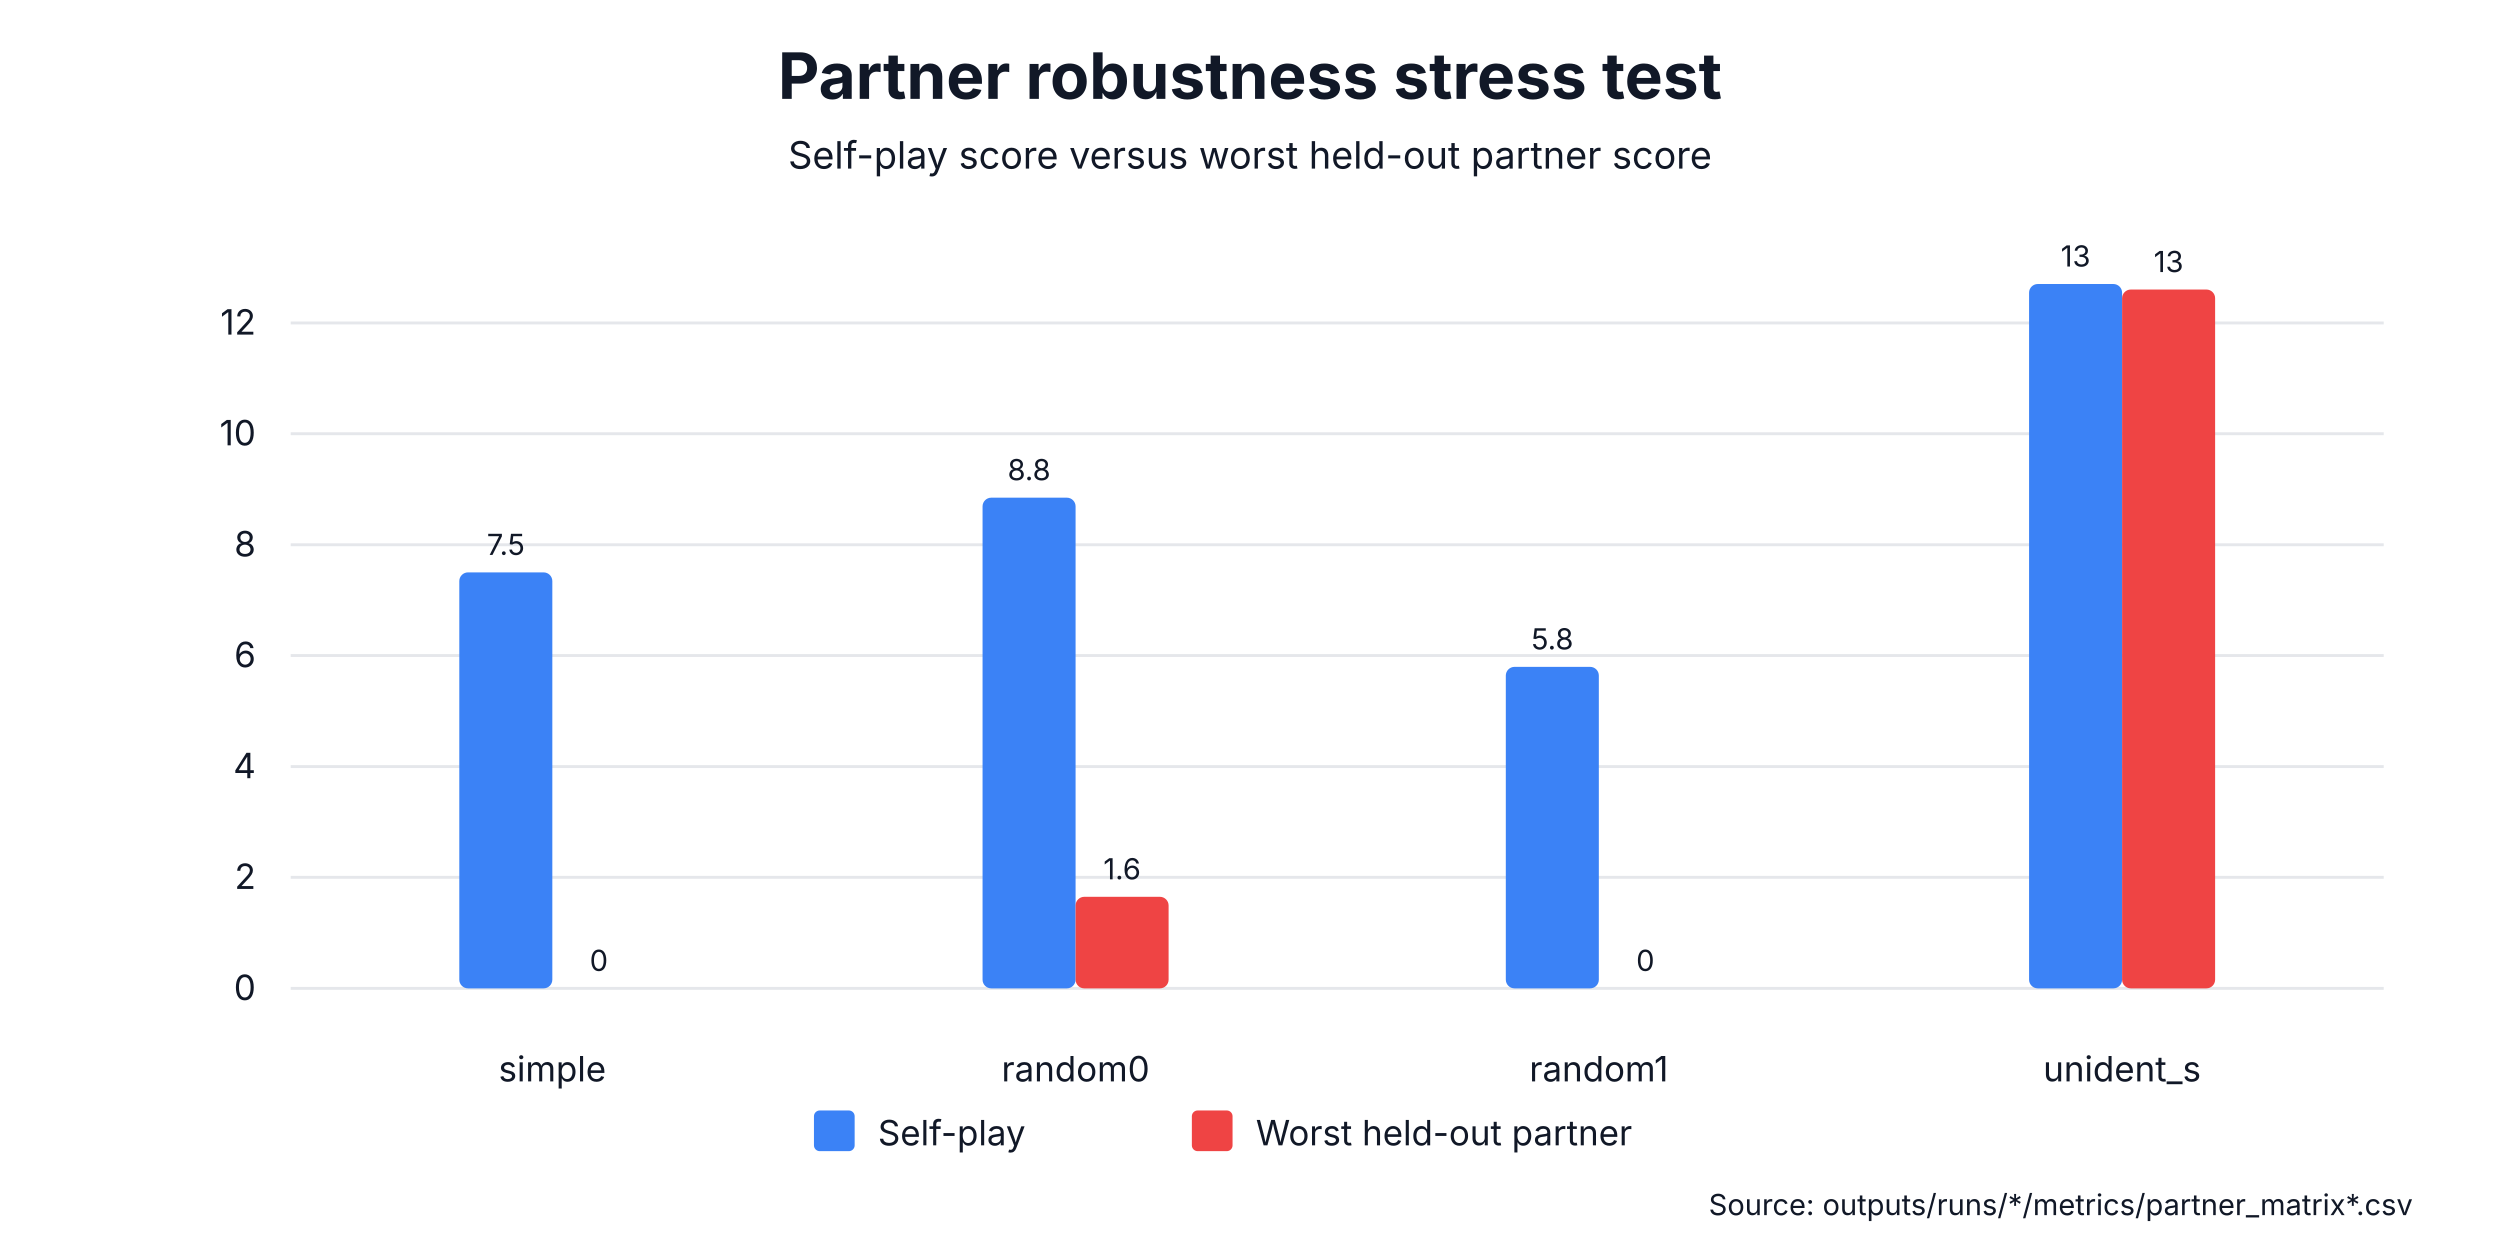
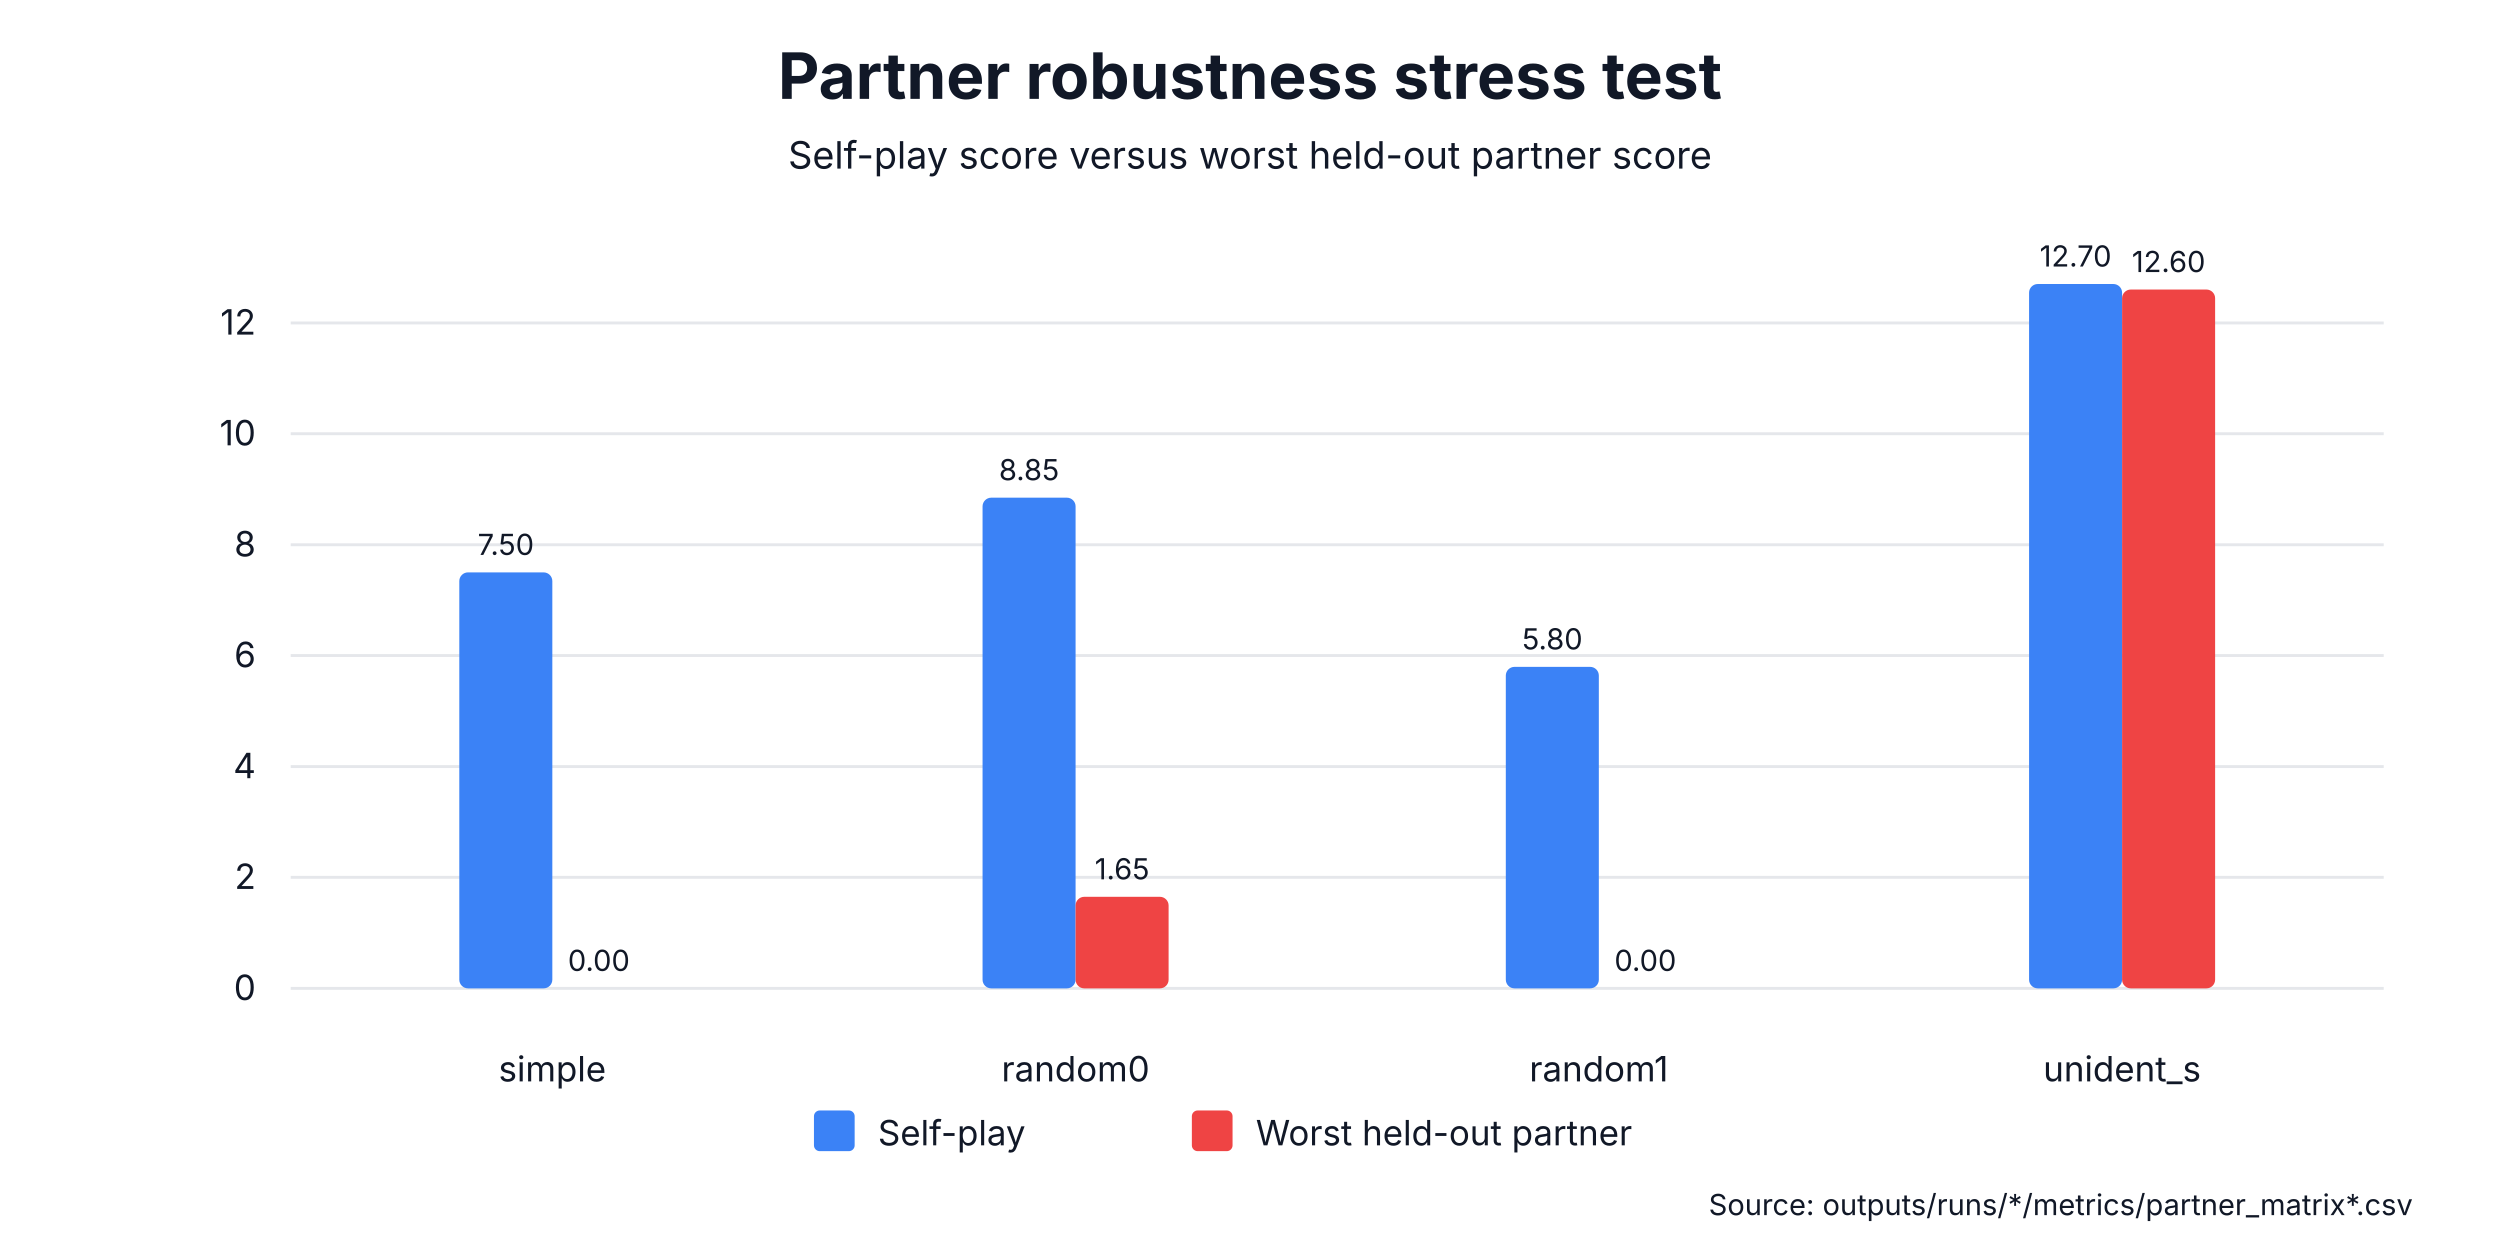
<svg xmlns="http://www.w3.org/2000/svg" width="860" height="430" viewBox="0 0 860 430">
  <rect width="100%" height="100%" fill="#ffffff" />
  <text x="430.0" y="34.0" font-family="Inter, Arial, sans-serif" font-size="22" font-weight="700" text-anchor="middle" fill="#111827">Partner robustness stress test</text>
  <text x="430.0" y="58.0" font-family="Inter, Arial, sans-serif" font-size="13" font-weight="400" text-anchor="middle" fill="#111827">Self-play score versus worst held-out partner score</text>
  <line x1="100" y1="340.0" x2="820" y2="340.0" stroke="#e5e7eb" />
  <text x="88.0" y="344.0" font-family="Inter, Arial, sans-serif" font-size="12" font-weight="400" text-anchor="end" fill="#111827">0</text>
  <line x1="100" y1="301.8" x2="820" y2="301.8" stroke="#e5e7eb" />
  <text x="88.0" y="305.8" font-family="Inter, Arial, sans-serif" font-size="12" font-weight="400" text-anchor="end" fill="#111827">2</text>
  <line x1="100" y1="263.7" x2="820" y2="263.7" stroke="#e5e7eb" />
  <text x="88.0" y="267.7" font-family="Inter, Arial, sans-serif" font-size="12" font-weight="400" text-anchor="end" fill="#111827">4</text>
  <line x1="100" y1="225.5" x2="820" y2="225.5" stroke="#e5e7eb" />
  <text x="88.0" y="229.5" font-family="Inter, Arial, sans-serif" font-size="12" font-weight="400" text-anchor="end" fill="#111827">6</text>
  <line x1="100" y1="187.4" x2="820" y2="187.4" stroke="#e5e7eb" />
  <text x="88.0" y="191.4" font-family="Inter, Arial, sans-serif" font-size="12" font-weight="400" text-anchor="end" fill="#111827">8</text>
  <line x1="100" y1="149.2" x2="820" y2="149.2" stroke="#e5e7eb" />
  <text x="88.0" y="153.2" font-family="Inter, Arial, sans-serif" font-size="12" font-weight="400" text-anchor="end" fill="#111827">10</text>
  <line x1="100" y1="111.1" x2="820" y2="111.1" stroke="#e5e7eb" />
  <text x="88.0" y="115.1" font-family="Inter, Arial, sans-serif" font-size="12" font-weight="400" text-anchor="end" fill="#111827">12</text>
  <text x="190.0" y="372.0" font-family="Inter, Arial, sans-serif" font-size="12" font-weight="400" text-anchor="middle" fill="#111827">simple</text>
  <rect x="158.0" y="196.9" width="32.0" height="143.1" fill="#3b82f6" rx="3" />
-   <text x="174.0" y="190.9" font-family="Inter, Arial, sans-serif" font-size="10" font-weight="400" text-anchor="middle" fill="#111827">7.5</text>
+   <text x="174.0" y="190.9" font-family="Inter, Arial, sans-serif" font-size="10" font-weight="400" text-anchor="middle" fill="#111827">7.50</text>
  <rect x="190.0" y="340.0" width="32.0" height="0.0" fill="#ef4444" rx="3" />
-   <text x="206.0" y="334.0" font-family="Inter, Arial, sans-serif" font-size="10" font-weight="400" text-anchor="middle" fill="#111827">0</text>
+   <text x="206.0" y="334.0" font-family="Inter, Arial, sans-serif" font-size="10" font-weight="400" text-anchor="middle" fill="#111827">0.00</text>
  <text x="370.0" y="372.0" font-family="Inter, Arial, sans-serif" font-size="12" font-weight="400" text-anchor="middle" fill="#111827">random0</text>
  <rect x="338.0" y="171.2" width="32.0" height="168.8" fill="#3b82f6" rx="3" />
-   <text x="354.0" y="165.2" font-family="Inter, Arial, sans-serif" font-size="10" font-weight="400" text-anchor="middle" fill="#111827">8.8</text>
+   <text x="354.0" y="165.2" font-family="Inter, Arial, sans-serif" font-size="10" font-weight="400" text-anchor="middle" fill="#111827">8.85</text>
  <rect x="370.0" y="308.5" width="32.0" height="31.5" fill="#ef4444" rx="3" />
-   <text x="386.0" y="302.5" font-family="Inter, Arial, sans-serif" font-size="10" font-weight="400" text-anchor="middle" fill="#111827">1.6</text>
+   <text x="386.0" y="302.5" font-family="Inter, Arial, sans-serif" font-size="10" font-weight="400" text-anchor="middle" fill="#111827">1.65</text>
  <text x="550.0" y="372.0" font-family="Inter, Arial, sans-serif" font-size="12" font-weight="400" text-anchor="middle" fill="#111827">random1</text>
  <rect x="518.0" y="229.4" width="32.0" height="110.6" fill="#3b82f6" rx="3" />
-   <text x="534.0" y="223.4" font-family="Inter, Arial, sans-serif" font-size="10" font-weight="400" text-anchor="middle" fill="#111827">5.8</text>
+   <text x="534.0" y="223.4" font-family="Inter, Arial, sans-serif" font-size="10" font-weight="400" text-anchor="middle" fill="#111827">5.80</text>
  <rect x="550.0" y="340.0" width="32.0" height="0.0" fill="#ef4444" rx="3" />
-   <text x="566.0" y="334.0" font-family="Inter, Arial, sans-serif" font-size="10" font-weight="400" text-anchor="middle" fill="#111827">0</text>
+   <text x="566.0" y="334.0" font-family="Inter, Arial, sans-serif" font-size="10" font-weight="400" text-anchor="middle" fill="#111827">0.00</text>
  <text x="730.0" y="372.0" font-family="Inter, Arial, sans-serif" font-size="12" font-weight="400" text-anchor="middle" fill="#111827">unident_s</text>
  <rect x="698.0" y="97.7" width="32.0" height="242.3" fill="#3b82f6" rx="3" />
-   <text x="714.0" y="91.7" font-family="Inter, Arial, sans-serif" font-size="10" font-weight="400" text-anchor="middle" fill="#111827">13</text>
+   <text x="714.0" y="91.7" font-family="Inter, Arial, sans-serif" font-size="10" font-weight="400" text-anchor="middle" fill="#111827">12.70</text>
  <rect x="730.0" y="99.6" width="32.0" height="240.4" fill="#ef4444" rx="3" />
-   <text x="746.0" y="93.6" font-family="Inter, Arial, sans-serif" font-size="10" font-weight="400" text-anchor="middle" fill="#111827">13</text>
+   <text x="746.0" y="93.6" font-family="Inter, Arial, sans-serif" font-size="10" font-weight="400" text-anchor="middle" fill="#111827">12.60</text>
  <rect x="280" y="382" width="14" height="14" fill="#3b82f6" rx="2" />
  <text x="302.0" y="394.0" font-family="Inter, Arial, sans-serif" font-size="12" font-weight="400" text-anchor="start" fill="#111827">Self-play</text>
  <rect x="410" y="382" width="14" height="14" fill="#ef4444" rx="2" />
  <text x="432.0" y="394.0" font-family="Inter, Arial, sans-serif" font-size="12" font-weight="400" text-anchor="start" fill="#111827">Worst held-out partner</text>
  <text x="830.0" y="418.0" font-family="Inter, Arial, sans-serif" font-size="10" font-weight="400" text-anchor="end" fill="#111827">Source: outputs/runs/*/metrics/partner_matrix*.csv</text>
</svg>
